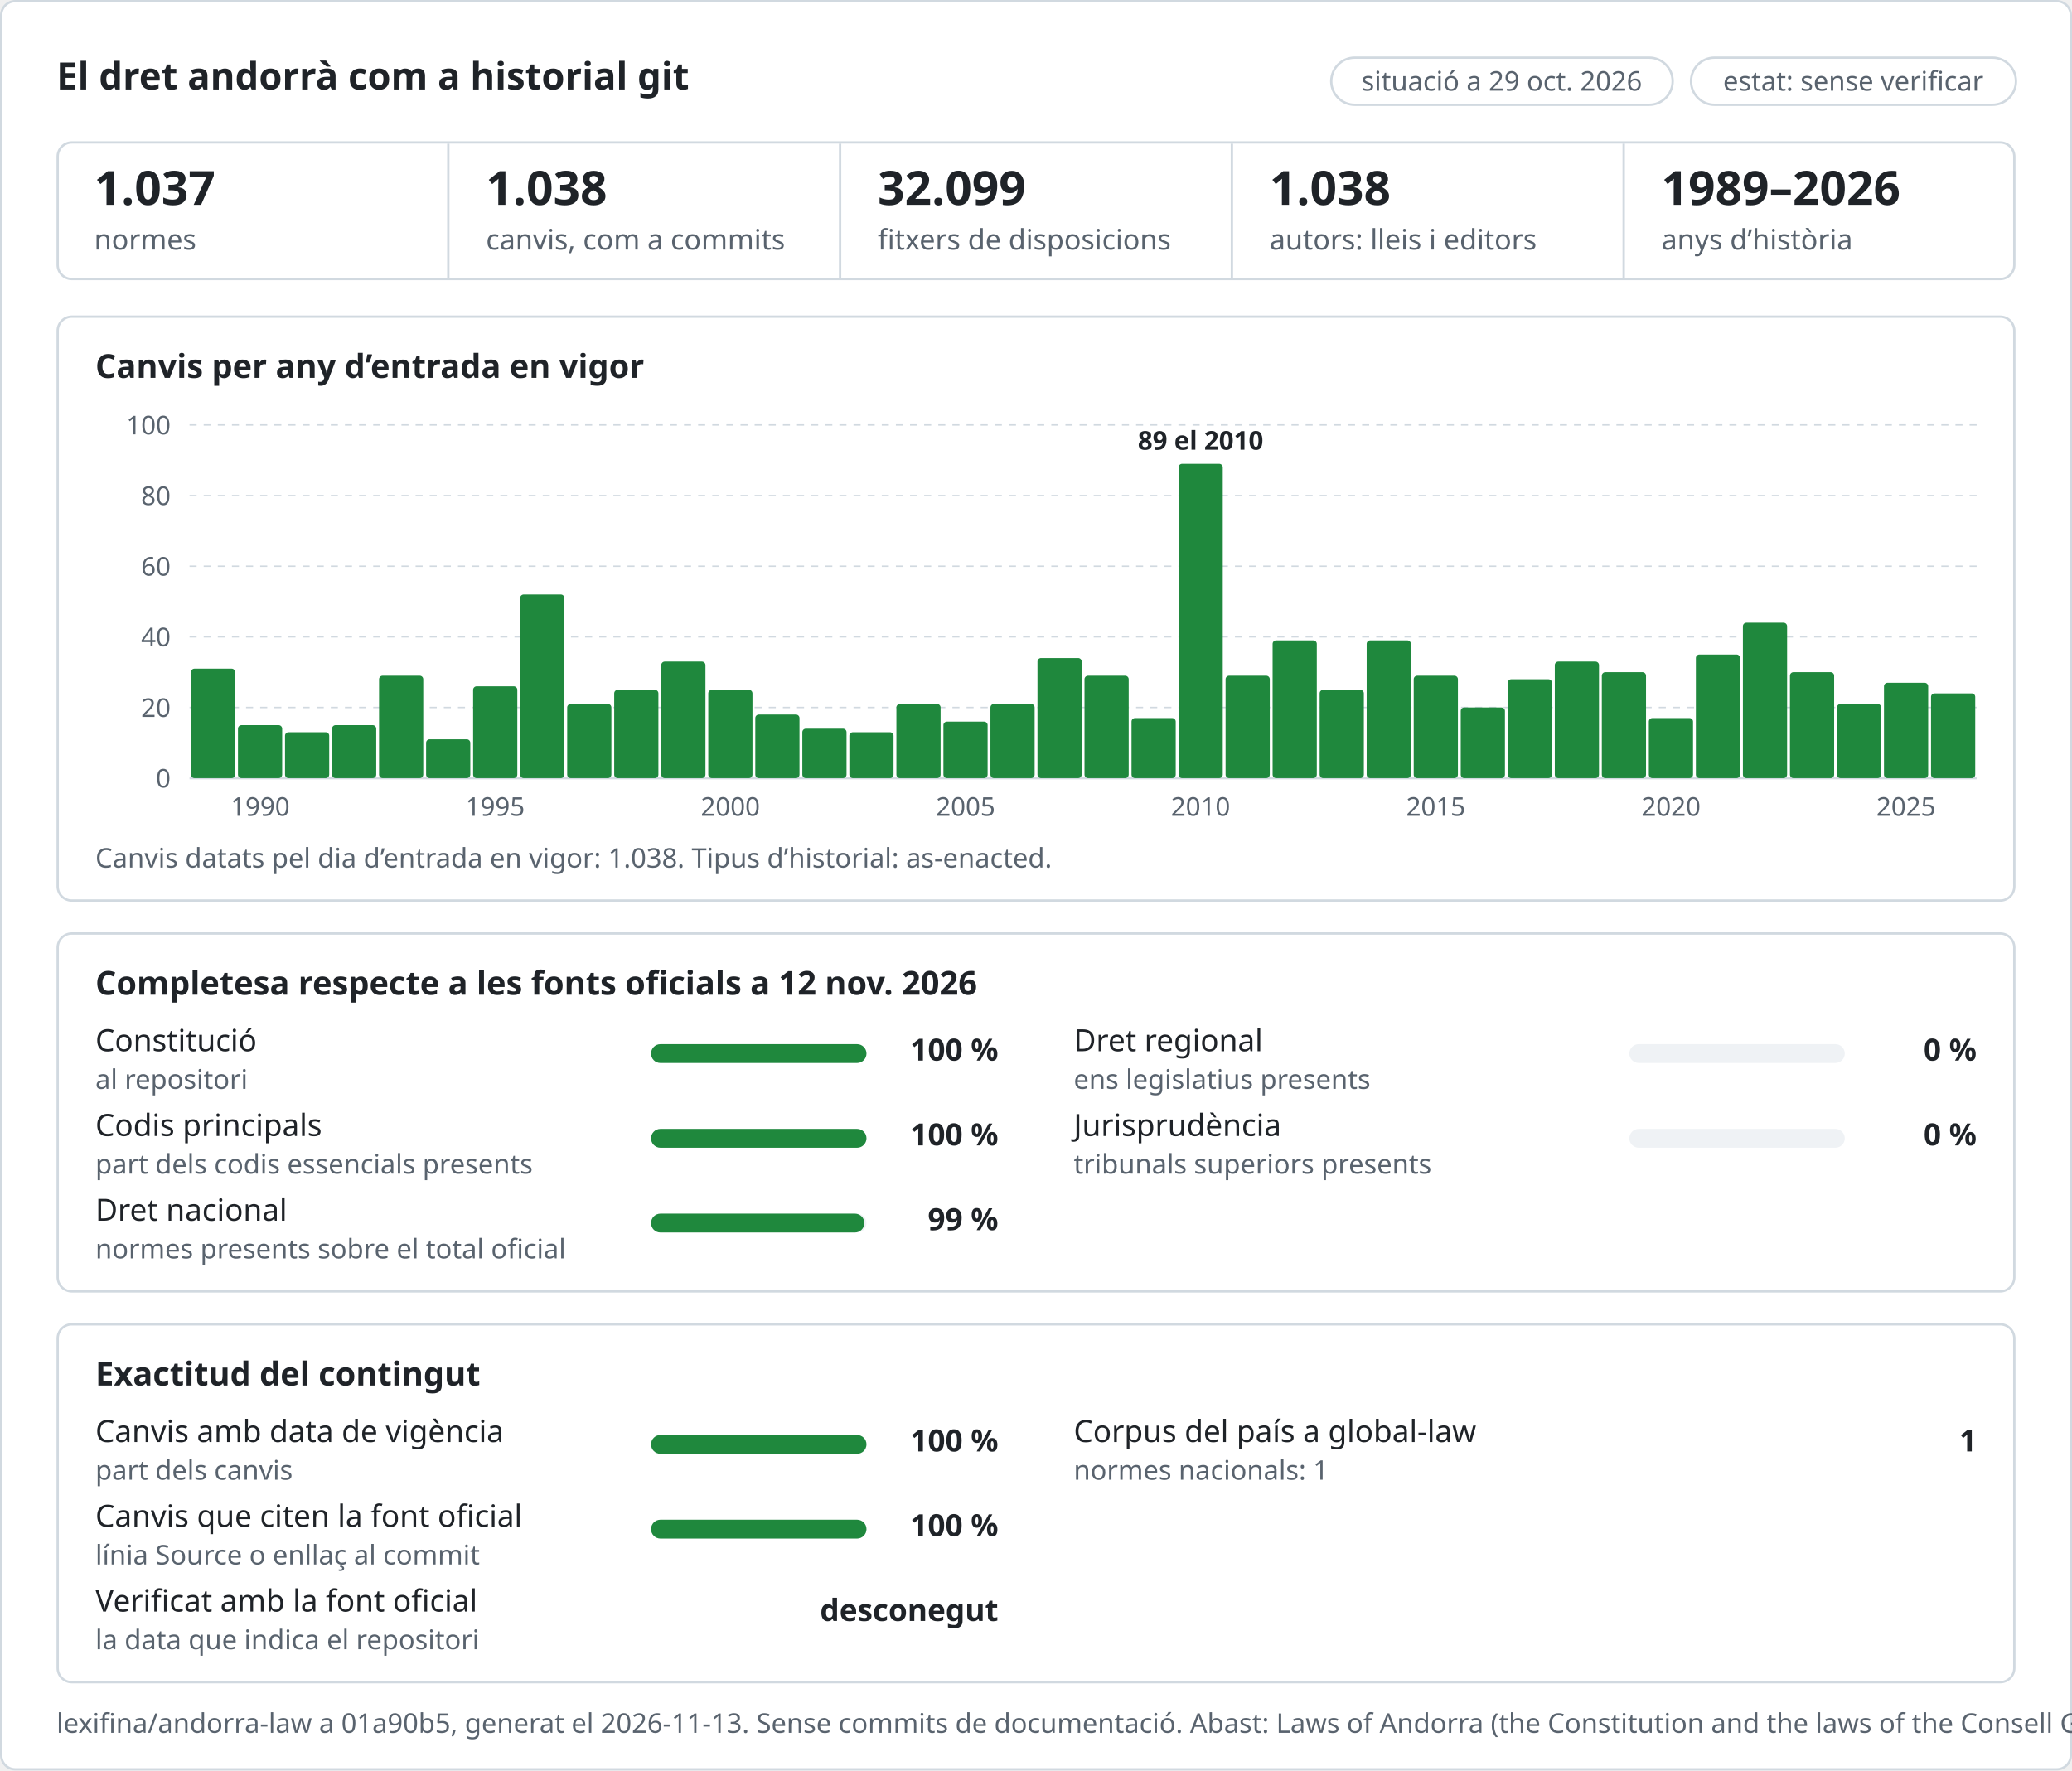
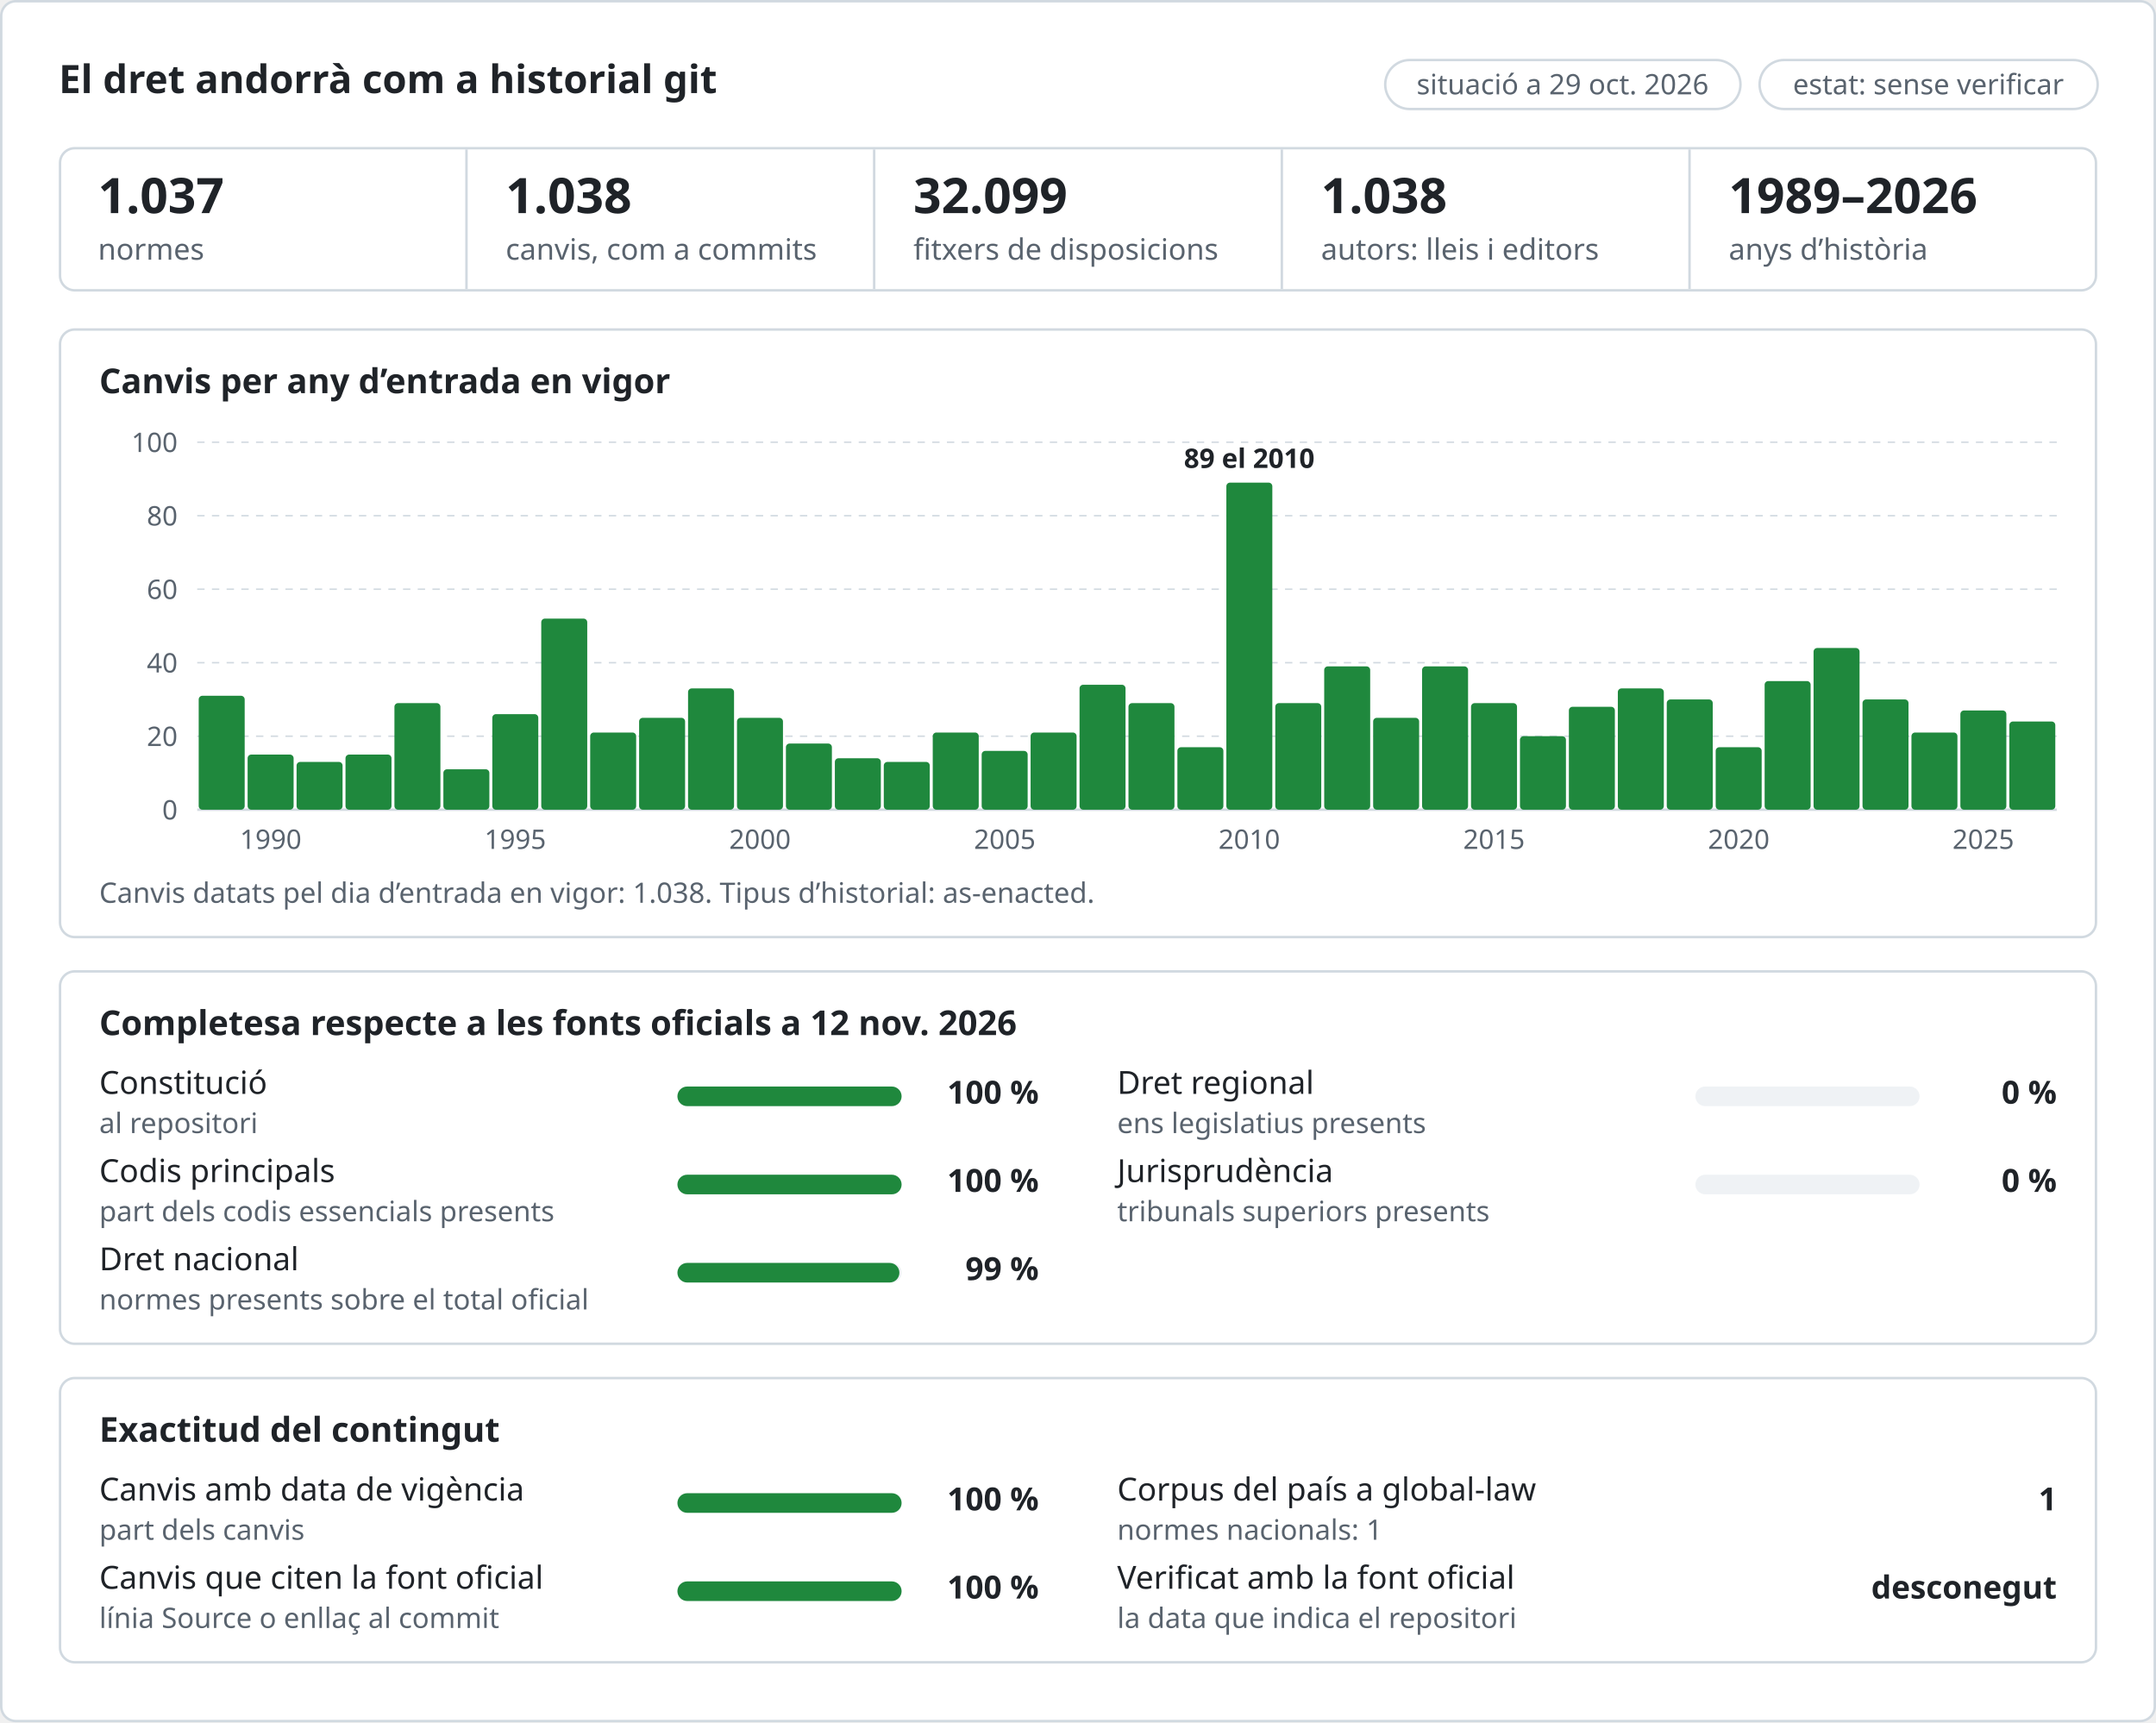
- <svg xmlns="http://www.w3.org/2000/svg" width="880" height="752" viewBox="0 0 880 752" font-family="-apple-system,BlinkMacSystemFont,Segoe UI,Noto Sans,Helvetica,Arial,sans-serif">
-   <rect x="0.5" y="0.5" width="879" height="751" rx="6" fill="#ffffff" stroke="#d1d9e0" />
+ <svg xmlns="http://www.w3.org/2000/svg" width="880" height="703" viewBox="0 0 880 703" font-family="-apple-system,BlinkMacSystemFont,Segoe UI,Noto Sans,Helvetica,Arial,sans-serif">
+   <rect x="0.5" y="0.5" width="879" height="702" rx="6" fill="#ffffff" stroke="#d1d9e0" />
  <text x="24" y="38" font-size="16" font-weight="600" fill="#1f2328">El dret andorrà com a historial git</text>
  <rect x="565.4" y="24.5" width="145" height="20" rx="10" fill="none" stroke="#d1d9e0" />
  <text x="637.8" y="38.5" font-size="11.5" font-weight="500" text-anchor="middle" fill="#59636e">situació a 29 oct. 2026</text>
  <rect x="718.2" y="24.5" width="138" height="20" rx="10" fill="none" stroke="#d1d9e0" />
  <text x="787.1" y="38.5" font-size="11.5" font-weight="500" text-anchor="middle" fill="#59636e">estat: sense verificar</text>
  <rect x="24.5" y="60.5" width="831" height="58" rx="6" fill="#ffffff" stroke="#d1d9e0" />
  <text x="40.0" y="87" font-size="20" font-weight="600" fill="#1f2328">1.037</text>
  <text x="40.0" y="106" font-size="12" fill="#59636e">normes</text>
  <line x1="190.4" y1="61" x2="190.4" y2="118" stroke="#d1d9e0" />
  <text x="206.4" y="87" font-size="20" font-weight="600" fill="#1f2328">1.038</text>
  <text x="206.4" y="106" font-size="12" fill="#59636e">canvis, com a commits</text>
  <line x1="356.8" y1="61" x2="356.8" y2="118" stroke="#d1d9e0" />
  <text x="372.8" y="87" font-size="20" font-weight="600" fill="#1f2328">32.099</text>
  <text x="372.8" y="106" font-size="12" fill="#59636e">fitxers de disposicions</text>
  <line x1="523.2" y1="61" x2="523.2" y2="118" stroke="#d1d9e0" />
  <text x="539.2" y="87" font-size="20" font-weight="600" fill="#1f2328">1.038</text>
  <text x="539.2" y="106" font-size="12" fill="#59636e">autors: lleis i editors</text>
  <line x1="689.6" y1="61" x2="689.6" y2="118" stroke="#d1d9e0" />
  <text x="705.6" y="87" font-size="20" font-weight="600" fill="#1f2328">1989–2026</text>
  <text x="705.6" y="106" font-size="12" fill="#59636e">anys d’història</text>
  <rect x="24.5" y="134.5" width="831" height="248" rx="6" fill="#ffffff" stroke="#d1d9e0" />
  <text x="40.5" y="160.5" font-size="14" font-weight="600" fill="#1f2328">Canvis per any d’entrada en vigor</text>
  <line x1="80.5" y1="330.5" x2="839.5" y2="330.5" stroke="#d1d9e0" stroke-width="1" />
  <text x="72.5" y="334.5" font-size="11" text-anchor="end" fill="#59636e">0</text>
  <line x1="80.5" y1="300.5" x2="839.5" y2="300.5" stroke="#d1d9e0" stroke-width="0.6" stroke-dasharray="3 3" />
  <text x="72.5" y="304.5" font-size="11" text-anchor="end" fill="#59636e">20</text>
  <line x1="80.5" y1="270.5" x2="839.5" y2="270.5" stroke="#d1d9e0" stroke-width="0.6" stroke-dasharray="3 3" />
  <text x="72.5" y="274.5" font-size="11" text-anchor="end" fill="#59636e">40</text>
  <line x1="80.5" y1="240.5" x2="839.5" y2="240.5" stroke="#d1d9e0" stroke-width="0.6" stroke-dasharray="3 3" />
  <text x="72.5" y="244.5" font-size="11" text-anchor="end" fill="#59636e">60</text>
  <line x1="80.5" y1="210.5" x2="839.5" y2="210.5" stroke="#d1d9e0" stroke-width="0.6" stroke-dasharray="3 3" />
  <text x="72.5" y="214.5" font-size="11" text-anchor="end" fill="#59636e">80</text>
  <line x1="80.5" y1="180.5" x2="839.5" y2="180.5" stroke="#d1d9e0" stroke-width="0.6" stroke-dasharray="3 3" />
  <text x="72.5" y="184.5" font-size="11" text-anchor="end" fill="#59636e">100</text>
  <rect x="81.10" y="284.0" width="18.77" height="46.5" rx="1.5" fill="#1f883d" />
  <rect x="101.07" y="308.0" width="18.77" height="22.5" rx="1.5" fill="#1f883d" />
  <text x="110.5" y="346.5" font-size="11" text-anchor="middle" fill="#59636e">1990</text>
  <rect x="121.05" y="311.0" width="18.77" height="19.5" rx="1.5" fill="#1f883d" />
  <rect x="141.02" y="308.0" width="18.77" height="22.5" rx="1.5" fill="#1f883d" />
  <rect x="160.99" y="287.0" width="18.77" height="43.5" rx="1.5" fill="#1f883d" />
  <rect x="180.97" y="314.0" width="18.77" height="16.5" rx="1.5" fill="#1f883d" />
  <rect x="200.94" y="291.5" width="18.77" height="39.0" rx="1.5" fill="#1f883d" />
  <text x="210.3" y="346.5" font-size="11" text-anchor="middle" fill="#59636e">1995</text>
  <rect x="220.92" y="252.5" width="18.77" height="78.0" rx="1.5" fill="#1f883d" />
  <rect x="240.89" y="299.0" width="18.77" height="31.5" rx="1.5" fill="#1f883d" />
  <rect x="260.86" y="293.0" width="18.77" height="37.5" rx="1.5" fill="#1f883d" />
  <rect x="280.84" y="281.0" width="18.77" height="49.5" rx="1.5" fill="#1f883d" />
  <rect x="300.81" y="293.0" width="18.77" height="37.5" rx="1.5" fill="#1f883d" />
  <text x="310.2" y="346.5" font-size="11" text-anchor="middle" fill="#59636e">2000</text>
  <rect x="320.78" y="303.5" width="18.77" height="27.0" rx="1.5" fill="#1f883d" />
  <rect x="340.76" y="309.5" width="18.77" height="21.0" rx="1.5" fill="#1f883d" />
  <rect x="360.73" y="311.0" width="18.77" height="19.5" rx="1.5" fill="#1f883d" />
  <rect x="380.71" y="299.0" width="18.77" height="31.5" rx="1.5" fill="#1f883d" />
  <rect x="400.68" y="306.5" width="18.77" height="24.0" rx="1.5" fill="#1f883d" />
  <text x="410.1" y="346.5" font-size="11" text-anchor="middle" fill="#59636e">2005</text>
  <rect x="420.65" y="299.0" width="18.77" height="31.5" rx="1.5" fill="#1f883d" />
  <rect x="440.63" y="279.5" width="18.77" height="51.0" rx="1.5" fill="#1f883d" />
  <rect x="460.60" y="287.0" width="18.77" height="43.5" rx="1.5" fill="#1f883d" />
  <rect x="480.57" y="305.0" width="18.77" height="25.5" rx="1.5" fill="#1f883d" />
  <rect x="500.55" y="197.0" width="18.77" height="133.5" rx="1.5" fill="#1f883d" />
  <text x="509.9" y="346.5" font-size="11" text-anchor="middle" fill="#59636e">2010</text>
  <text x="509.9" y="191.0" font-size="11" font-weight="600" text-anchor="middle" fill="#1f2328">89 el 2010</text>
  <rect x="520.52" y="287.0" width="18.77" height="43.5" rx="1.5" fill="#1f883d" />
  <rect x="540.49" y="272.0" width="18.77" height="58.5" rx="1.5" fill="#1f883d" />
  <rect x="560.47" y="293.0" width="18.77" height="37.5" rx="1.5" fill="#1f883d" />
  <rect x="580.44" y="272.0" width="18.77" height="58.5" rx="1.5" fill="#1f883d" />
  <rect x="600.42" y="287.0" width="18.77" height="43.5" rx="1.5" fill="#1f883d" />
  <text x="609.8" y="346.5" font-size="11" text-anchor="middle" fill="#59636e">2015</text>
  <rect x="620.39" y="300.5" width="18.77" height="30.0" rx="1.5" fill="#1f883d" />
  <rect x="640.36" y="288.5" width="18.77" height="42.0" rx="1.5" fill="#1f883d" />
  <rect x="660.34" y="281.0" width="18.77" height="49.5" rx="1.5" fill="#1f883d" />
  <rect x="680.31" y="285.5" width="18.77" height="45.0" rx="1.5" fill="#1f883d" />
  <rect x="700.28" y="305.0" width="18.77" height="25.5" rx="1.5" fill="#1f883d" />
  <text x="709.7" y="346.5" font-size="11" text-anchor="middle" fill="#59636e">2020</text>
  <rect x="720.26" y="278.0" width="18.77" height="52.5" rx="1.5" fill="#1f883d" />
  <rect x="740.23" y="264.5" width="18.77" height="66.0" rx="1.5" fill="#1f883d" />
  <rect x="760.21" y="285.5" width="18.77" height="45.0" rx="1.5" fill="#1f883d" />
  <rect x="780.18" y="299.0" width="18.77" height="31.5" rx="1.5" fill="#1f883d" />
  <rect x="800.15" y="290.0" width="18.77" height="40.5" rx="1.5" fill="#1f883d" />
  <text x="809.5" y="346.5" font-size="11" text-anchor="middle" fill="#59636e">2025</text>
  <rect x="820.13" y="294.5" width="18.77" height="36.0" rx="1.5" fill="#1f883d" />
  <text x="40.5" y="368.5" font-size="11.5" fill="#59636e">Canvis datats pel dia d’entrada en vigor: 1.038. Tipus d’historial: as-enacted.</text>
  <rect x="24.5" y="396.5" width="831" height="152" rx="6" fill="#ffffff" stroke="#d1d9e0" />
  <text x="40.5" y="422.5" font-size="14" font-weight="600" fill="#1f2328">Completesa respecte a les fonts oficials a 12 nov. 2026</text>
  <text x="40.5" y="446.5" font-size="13" fill="#1f2328">Constitució</text>
  <text x="40.5" y="462.5" font-size="11.5" fill="#59636e">al repositori</text>
  <g>
    <rect x="276.5" y="443.5" width="91.5" height="8" rx="4" fill="#eff2f5" />
    <rect x="276.5" y="443.5" width="91.5" height="8" rx="4" fill="#1f883d" />
  </g>
  <text x="424.0" y="450.5" font-size="13" font-weight="600" text-anchor="end" fill="#1f2328">100 %</text>
  <text x="40.5" y="482.5" font-size="13" fill="#1f2328">Codis principals</text>
  <text x="40.5" y="498.5" font-size="11.5" fill="#59636e">part dels codis essencials presents</text>
  <g>
    <rect x="276.5" y="479.5" width="91.5" height="8" rx="4" fill="#eff2f5" />
    <rect x="276.5" y="479.5" width="91.5" height="8" rx="4" fill="#1f883d" />
  </g>
  <text x="424.0" y="486.5" font-size="13" font-weight="600" text-anchor="end" fill="#1f2328">100 %</text>
  <text x="40.5" y="518.5" font-size="13" fill="#1f2328">Dret nacional</text>
  <text x="40.5" y="534.5" font-size="11.5" fill="#59636e">normes presents sobre el total oficial</text>
  <g>
    <rect x="276.5" y="515.5" width="91.5" height="8" rx="4" fill="#eff2f5" />
    <rect x="276.5" y="515.5" width="90.6" height="8" rx="4" fill="#1f883d" />
  </g>
  <text x="424.0" y="522.5" font-size="13" font-weight="600" text-anchor="end" fill="#1f2328">99 %</text>
  <text x="456.0" y="446.5" font-size="13" fill="#1f2328">Dret regional</text>
  <text x="456.0" y="462.5" font-size="11.5" fill="#59636e">ens legislatius presents</text>
  <g>
    <rect x="692.0" y="443.5" width="91.5" height="8" rx="4" fill="#eff2f5" />
  </g>
  <text x="839.5" y="450.5" font-size="13" font-weight="600" text-anchor="end" fill="#1f2328">0 %</text>
  <text x="456.0" y="482.5" font-size="13" fill="#1f2328">Jurisprudència</text>
  <text x="456.0" y="498.5" font-size="11.5" fill="#59636e">tribunals superiors presents</text>
  <g>
    <rect x="692.0" y="479.5" width="91.5" height="8" rx="4" fill="#eff2f5" />
  </g>
  <text x="839.5" y="486.5" font-size="13" font-weight="600" text-anchor="end" fill="#1f2328">0 %</text>
-   <rect x="24.5" y="562.5" width="831" height="152" rx="6" fill="#ffffff" stroke="#d1d9e0" />
+   <rect x="24.5" y="562.5" width="831" height="116" rx="6" fill="#ffffff" stroke="#d1d9e0" />
  <text x="40.5" y="588.5" font-size="14" font-weight="600" fill="#1f2328">Exactitud del contingut</text>
  <text x="40.5" y="612.5" font-size="13" fill="#1f2328">Canvis amb data de vigència</text>
  <text x="40.5" y="628.5" font-size="11.5" fill="#59636e">part dels canvis</text>
  <g>
    <rect x="276.5" y="609.5" width="91.5" height="8" rx="4" fill="#eff2f5" />
    <rect x="276.5" y="609.5" width="91.5" height="8" rx="4" fill="#1f883d" />
  </g>
  <text x="424.0" y="616.5" font-size="13" font-weight="600" text-anchor="end" fill="#1f2328">100 %</text>
  <text x="40.5" y="648.5" font-size="13" fill="#1f2328">Canvis que citen la font oficial</text>
  <text x="40.5" y="664.5" font-size="11.5" fill="#59636e">línia Source o enllaç al commit</text>
  <g>
    <rect x="276.5" y="645.5" width="91.5" height="8" rx="4" fill="#eff2f5" />
    <rect x="276.5" y="645.5" width="91.5" height="8" rx="4" fill="#1f883d" />
  </g>
  <text x="424.0" y="652.5" font-size="13" font-weight="600" text-anchor="end" fill="#1f2328">100 %</text>
-   <text x="40.5" y="684.5" font-size="13" fill="#1f2328">Verificat amb la font oficial</text>
-   <text x="40.5" y="700.5" font-size="11.5" fill="#59636e">la data que indica el repositori</text>
-   <text x="424.0" y="688.5" font-size="13" font-weight="600" text-anchor="end" fill="#1f2328">desconegut</text>
  <text x="456.0" y="612.5" font-size="13" fill="#1f2328">Corpus del país a global-law</text>
  <text x="456.0" y="628.5" font-size="11.5" fill="#59636e">normes nacionals: 1</text>
  <text x="839.5" y="616.5" font-size="13" font-weight="600" text-anchor="end" fill="#1f2328">1</text>
-   <text x="24" y="736" font-size="11.5" fill="#59636e" textLength="832" lengthAdjust="spacingAndGlyphs">lexifina/andorra-law a 01a90b5, generat el 2026-11-13. Sense commits de documentació. Abast: Laws of Andorra (the Constitution and the laws of the Consell General), as…</text>
+   <text x="456.0" y="648.5" font-size="13" fill="#1f2328">Verificat amb la font oficial</text>
+   <text x="456.0" y="664.5" font-size="11.5" fill="#59636e">la data que indica el repositori</text>
+   <text x="839.5" y="652.5" font-size="13" font-weight="600" text-anchor="end" fill="#1f2328">desconegut</text>
</svg>
